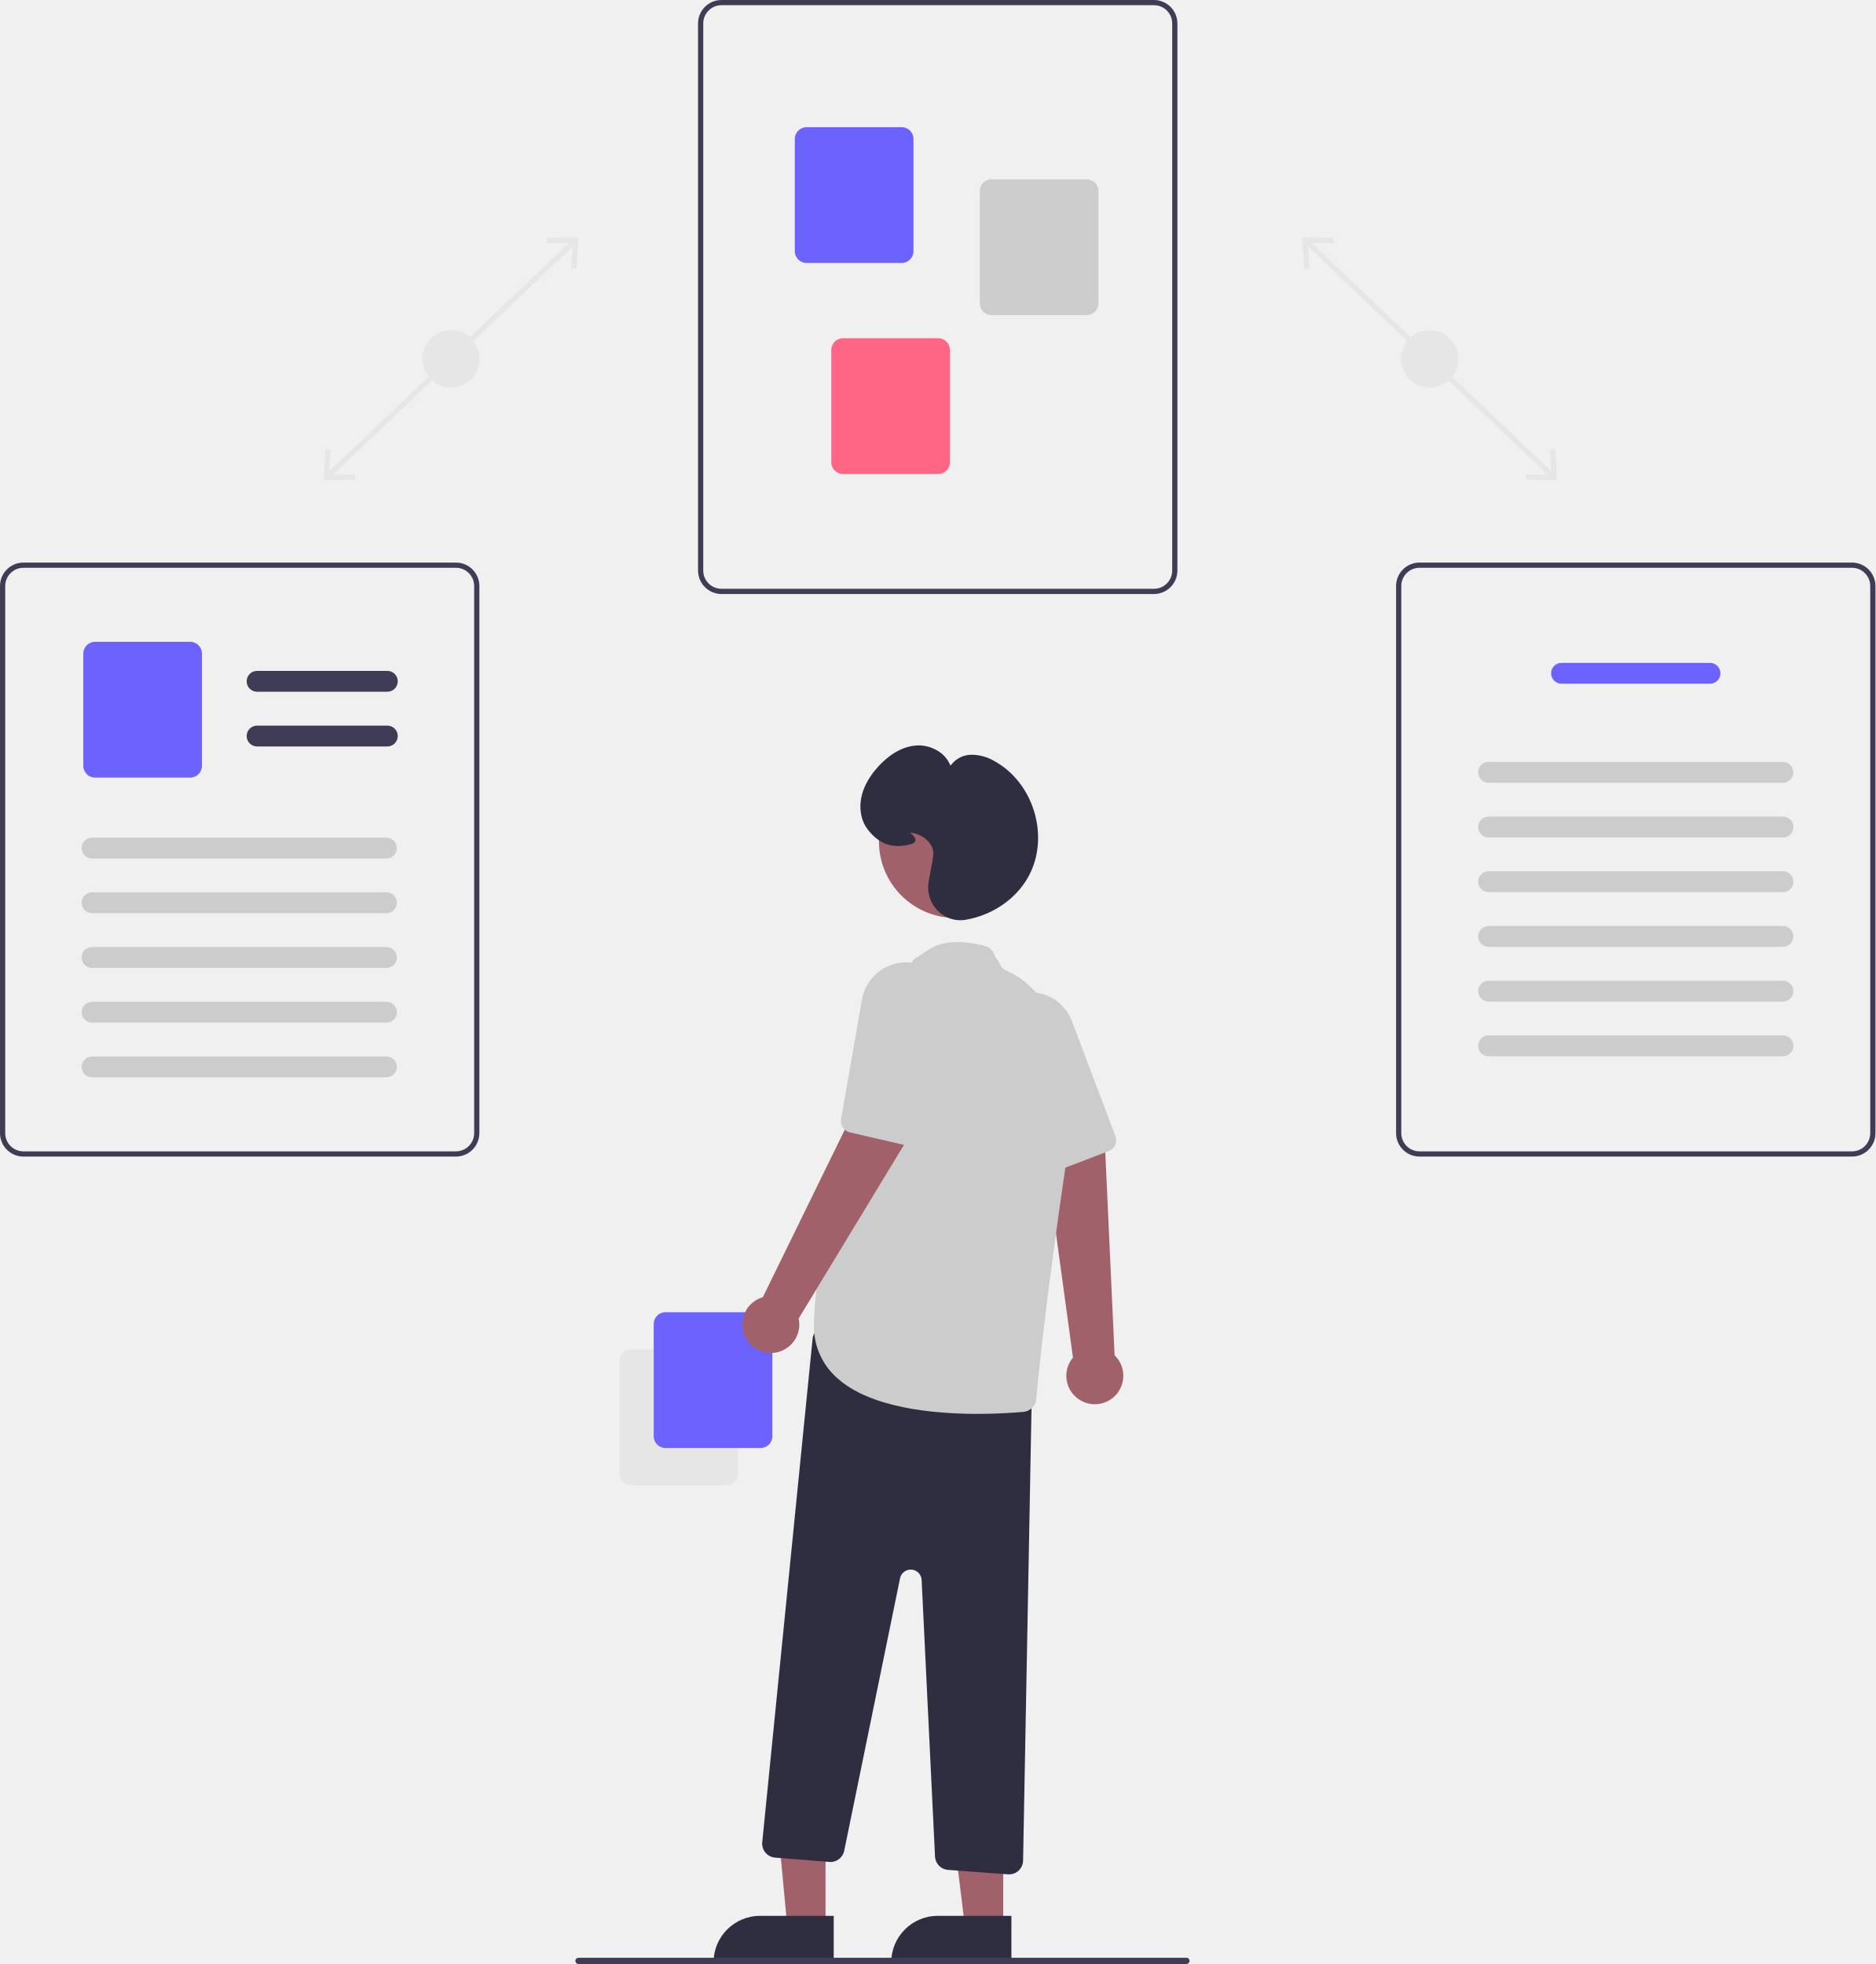
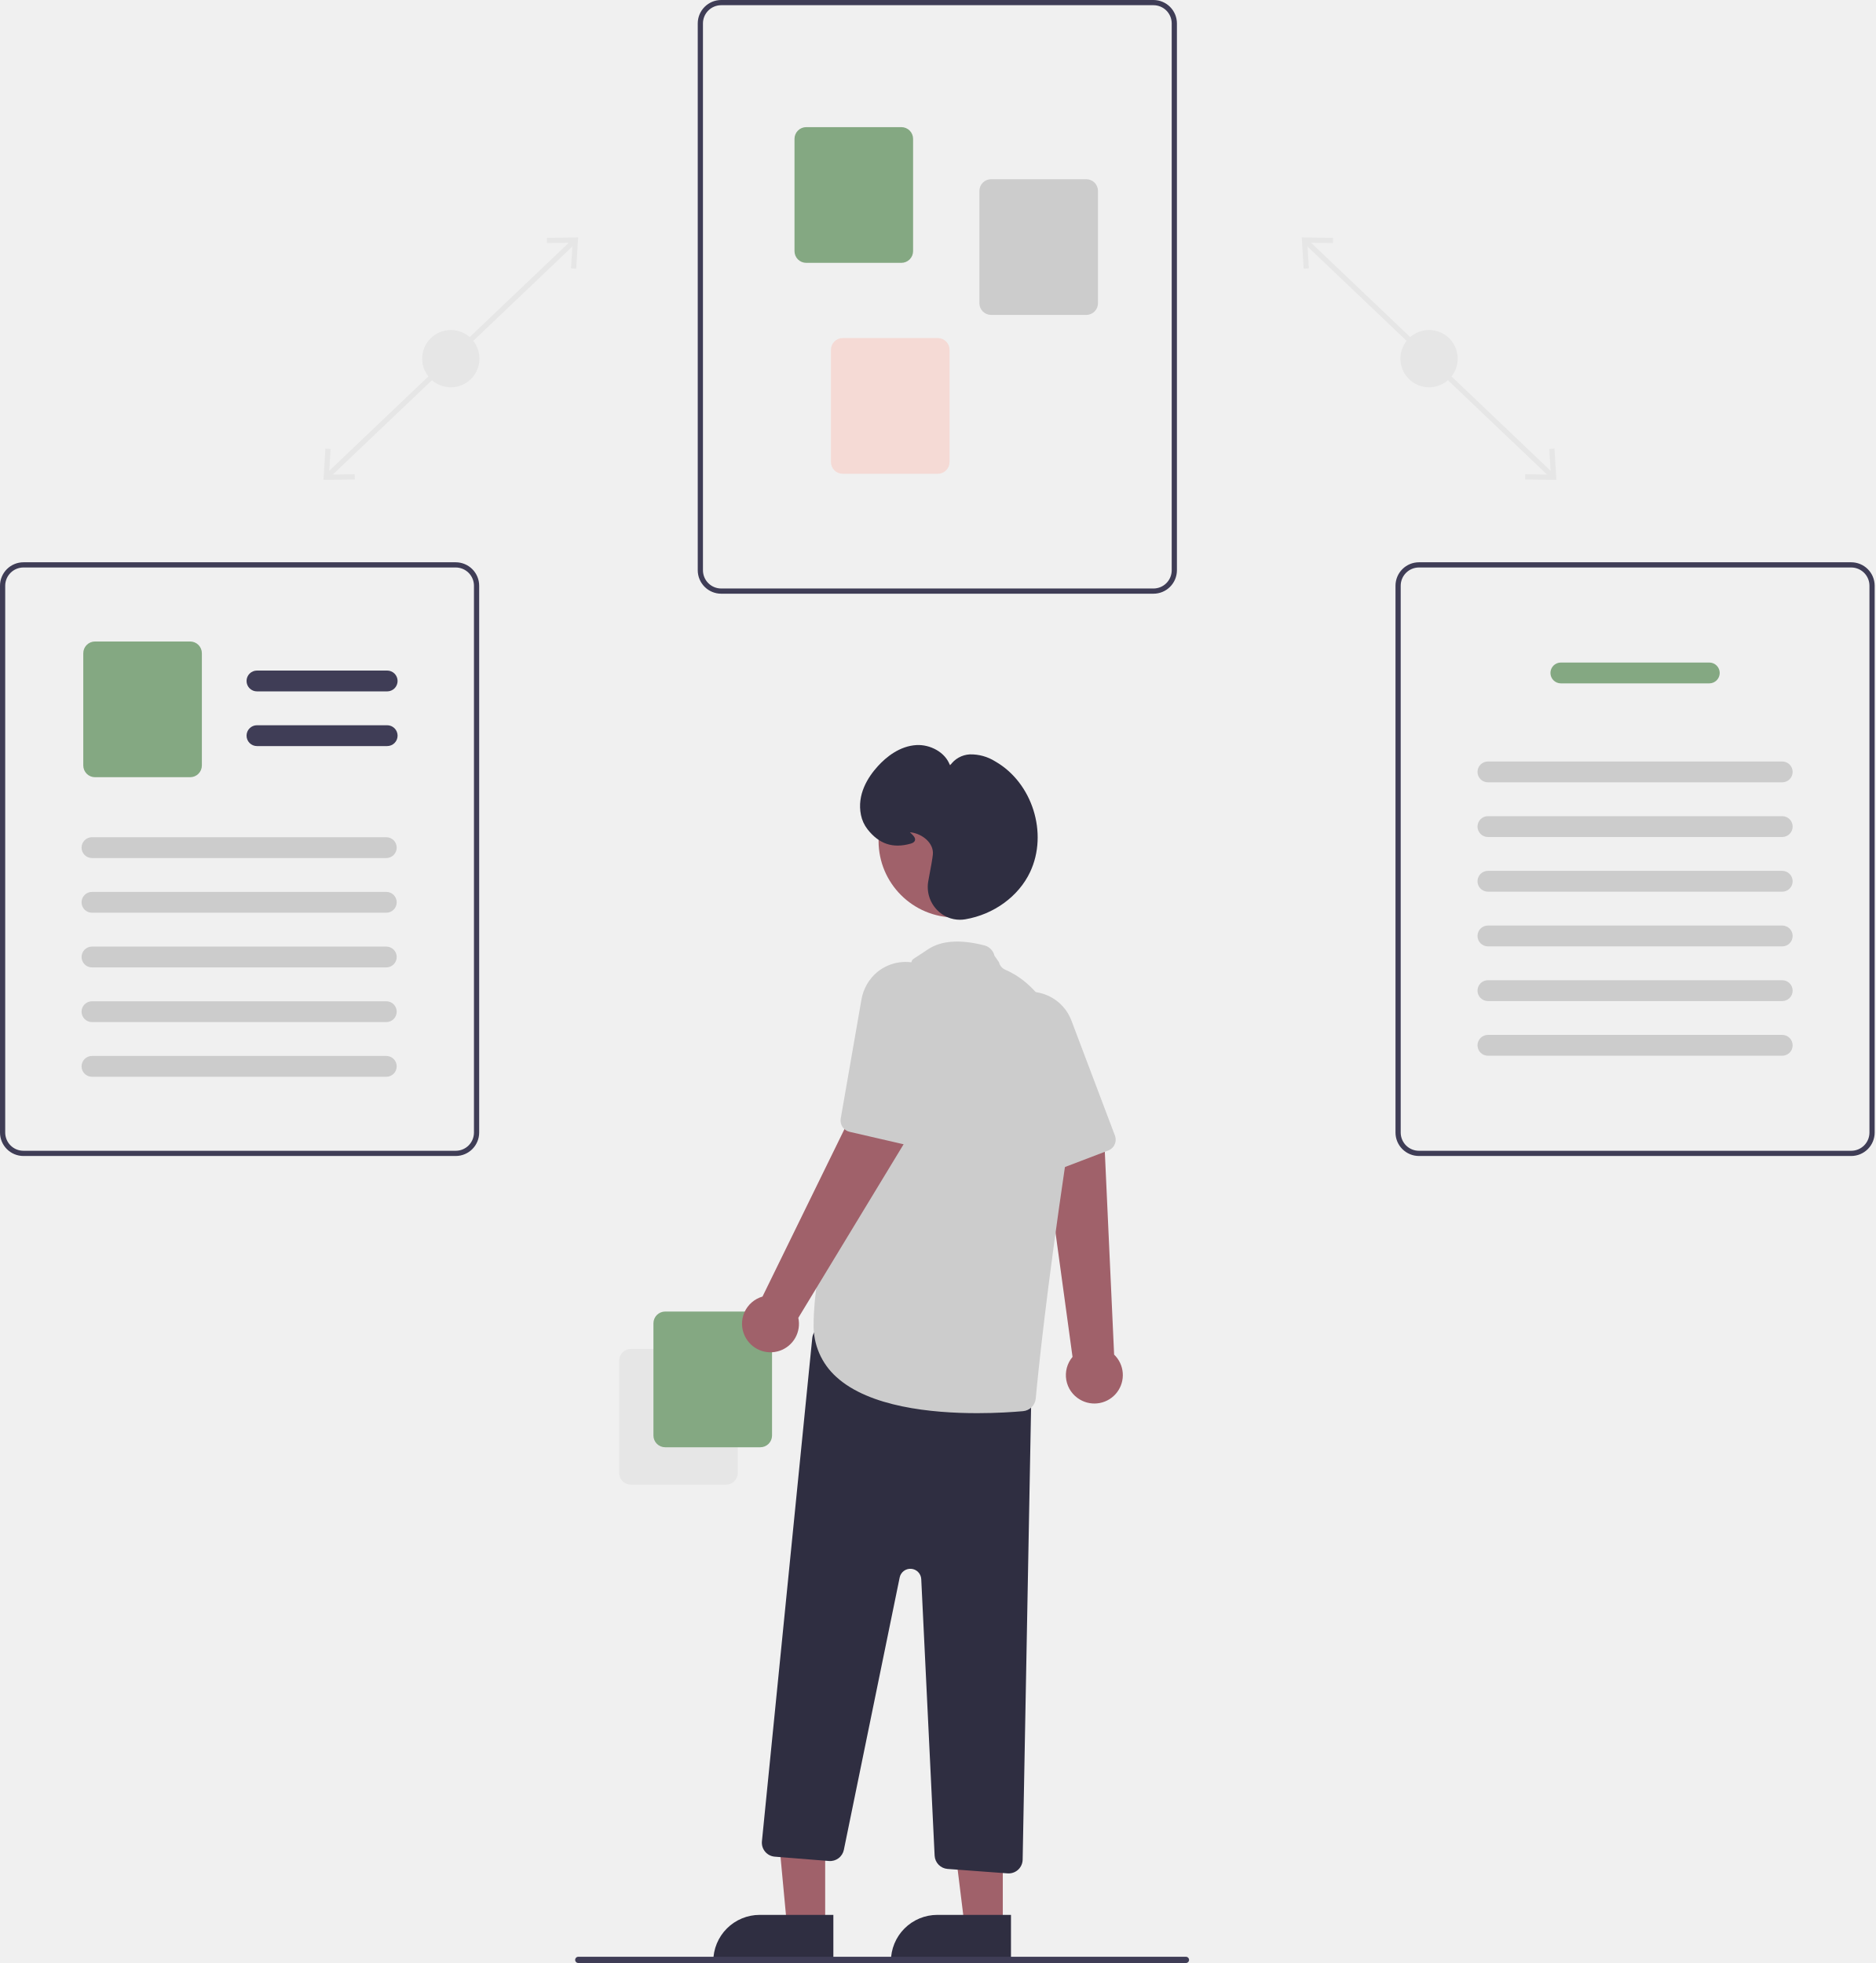
- <svg xmlns="http://www.w3.org/2000/svg" id="ade88119-7f3a-4b65-9776-bb54acb4e160" data-name="Layer 1" width="601.6" height="630" viewBox="0 0 601.6 630">
-   <rect x="756.964" y="195.507" width="1.672" height="109.196" transform="translate(-245.0684 491.4875) rotate(-46.40674)" fill="#e6e6e6" />
-   <polygon points="498.845 143.982 497.175 144.083 497.679 152.309 489.437 152.21 489.419 153.882 499.457 154.001 498.845 143.982" fill="#e6e6e6" />
-   <polygon points="427.781 76.326 427.763 77.998 419.522 77.899 420.026 86.125 418.355 86.226 417.745 76.206 427.781 76.326" fill="#e6e6e6" />
-   <circle cx="458.6" cy="115.105" r="9.193" fill="#e6e6e6" />
-   <rect x="389.274" y="249.269" width="109.196" height="1.672" transform="translate(-349.2594 240.0306) rotate(-43.59326)" fill="#e6e6e6" />
-   <polygon points="103.815 154.001 113.853 153.882 113.834 152.21 105.593 152.309 106.097 144.083 104.427 143.982 103.815 154.001" fill="#e6e6e6" />
-   <polygon points="185.527 76.206 184.916 86.226 183.246 86.125 183.749 77.899 175.508 77.998 175.49 76.326 185.527 76.206" fill="#e6e6e6" />
-   <circle cx="144.672" cy="115.105" r="9.193" fill="#e6e6e6" />
-   <path d="M669.364,325.543H530.636a7.53,7.53,0,0,1-7.521-7.521v-175.5A7.53,7.53,0,0,1,530.636,135H669.364a7.53,7.53,0,0,1,7.521,7.521v175.5A7.53,7.53,0,0,1,669.364,325.543ZM530.636,136.671a5.857,5.857,0,0,0-5.85,5.85v175.5a5.857,5.857,0,0,0,5.85,5.85H669.364a5.857,5.857,0,0,0,5.85-5.85v-175.5a5.857,5.857,0,0,0-5.85-5.85Z" transform="translate(-299.2 -135)" fill="#3f3d56" />
-   <path d="M588.46,219.358h-30.537a3.765,3.765,0,0,1-3.761-3.761V179.562a3.765,3.765,0,0,1,3.761-3.761h30.537a3.765,3.765,0,0,1,3.761,3.761v36.036A3.765,3.765,0,0,1,588.46,219.358Z" transform="translate(-299.2 -135)" fill="#6c63ff" />
-   <path d="M647.796,236.073h-30.537a3.765,3.765,0,0,1-3.761-3.761V196.276a3.765,3.765,0,0,1,3.761-3.761h30.537a3.765,3.765,0,0,1,3.761,3.761V232.312A3.765,3.765,0,0,1,647.796,236.073Z" transform="translate(-299.2 -135)" fill="#ccc" />
-   <path d="M600.16,287.051h-30.537a3.765,3.765,0,0,1-3.761-3.761V247.255a3.765,3.765,0,0,1,3.761-3.761h30.537a3.765,3.765,0,0,1,3.761,3.761v36.036A3.765,3.765,0,0,1,600.16,287.051Z" transform="translate(-299.2 -135)" fill="#ff6584" />
-   <path d="M893.279,506H754.55a7.53,7.53,0,0,1-7.521-7.521v-175.5a7.53,7.53,0,0,1,7.521-7.521H893.279A7.53,7.53,0,0,1,900.8,322.979v175.5A7.53,7.53,0,0,1,893.279,506ZM754.55,317.129a5.857,5.857,0,0,0-5.85,5.85v175.5a5.857,5.857,0,0,0,5.85,5.85H893.279a5.857,5.857,0,0,0,5.85-5.85v-175.5a5.857,5.857,0,0,0-5.85-5.85Z" transform="translate(-299.2 -135)" fill="#3f3d56" />
-   <path d="M847.732,354.318H800.096a3.343,3.343,0,0,1,0-6.686h47.636a3.343,3.343,0,0,1,0,6.686Z" transform="translate(-299.2 -135)" fill="#6c63ff" />
-   <path d="M871.132,386.075H776.696a3.343,3.343,0,1,1,0-6.686h94.436a3.343,3.343,0,1,1,0,6.686Z" transform="translate(-299.2 -135)" fill="#ccc" />
-   <path d="M871.132,403.625H776.696a3.343,3.343,0,1,1,0-6.686h94.436a3.343,3.343,0,1,1,0,6.686Z" transform="translate(-299.2 -135)" fill="#ccc" />
-   <path d="M871.132,421.175H776.696a3.343,3.343,0,1,1,0-6.686h94.436a3.343,3.343,0,1,1,0,6.686Z" transform="translate(-299.2 -135)" fill="#ccc" />
-   <path d="M871.132,438.725H776.696a3.343,3.343,0,1,1,0-6.686h94.436a3.343,3.343,0,1,1,0,6.686Z" transform="translate(-299.2 -135)" fill="#ccc" />
-   <path d="M871.132,456.275H776.696a3.343,3.343,0,1,1,0-6.686h94.436a3.343,3.343,0,1,1,0,6.686Z" transform="translate(-299.2 -135)" fill="#ccc" />
-   <path d="M871.132,473.825H776.696a3.343,3.343,0,1,1,0-6.686h94.436a3.343,3.343,0,1,1,0,6.686Z" transform="translate(-299.2 -135)" fill="#ccc" />
-   <path d="M445.45,506H306.721A7.53,7.53,0,0,1,299.2,498.479v-175.5a7.53,7.53,0,0,1,7.521-7.521H445.45a7.53,7.53,0,0,1,7.521,7.521v175.5A7.53,7.53,0,0,1,445.45,506ZM306.721,317.129a5.857,5.857,0,0,0-5.85,5.85v175.5a5.857,5.857,0,0,0,5.85,5.85H445.45a5.857,5.857,0,0,0,5.85-5.85v-175.5a5.857,5.857,0,0,0-5.85-5.85Z" transform="translate(-299.2 -135)" fill="#3f3d56" />
-   <path d="M423.448,356.893H381.663a3.343,3.343,0,0,1,0-6.686h41.786a3.343,3.343,0,1,1,0,6.686Z" transform="translate(-299.2 -135)" fill="#3f3d56" />
-   <path d="M423.448,374.443H381.663a3.343,3.343,0,0,1,0-6.686h41.786a3.343,3.343,0,1,1,0,6.686Z" transform="translate(-299.2 -135)" fill="#3f3d56" />
-   <path d="M360.222,384.436h-30.537a3.765,3.765,0,0,1-3.761-3.761V344.639a3.765,3.765,0,0,1,3.761-3.761h30.537a3.765,3.765,0,0,1,3.761,3.761v36.036A3.765,3.765,0,0,1,360.222,384.436Z" transform="translate(-299.2 -135)" fill="#6c63ff" />
-   <path d="M423.159,410.378H328.723a3.343,3.343,0,1,1,0-6.686H423.159a3.343,3.343,0,1,1,0,6.686Z" transform="translate(-299.2 -135)" fill="#ccc" />
-   <path d="M423.159,427.928H328.723a3.343,3.343,0,1,1,0-6.686H423.159a3.343,3.343,0,1,1,0,6.686Z" transform="translate(-299.2 -135)" fill="#ccc" />
-   <path d="M423.159,445.478H328.723a3.343,3.343,0,1,1,0-6.686H423.159a3.343,3.343,0,1,1,0,6.686Z" transform="translate(-299.2 -135)" fill="#ccc" />
-   <path d="M423.159,463.028H328.723a3.343,3.343,0,1,1,0-6.686H423.159a3.343,3.343,0,1,1,0,6.686Z" transform="translate(-299.2 -135)" fill="#ccc" />
-   <path d="M423.159,480.578H328.723a3.343,3.343,0,1,1,0-6.686H423.159a3.343,3.343,0,1,1,0,6.686Z" transform="translate(-299.2 -135)" fill="#ccc" />
-   <path d="M497.895,607.719V571.683a3.765,3.765,0,0,1,3.761-3.761h30.537a3.765,3.765,0,0,1,3.761,3.761v36.036a3.765,3.765,0,0,1-3.761,3.761h-30.537A3.765,3.765,0,0,1,497.895,607.719Z" transform="translate(-299.2 -135)" fill="#e6e6e6" />
-   <path d="M508.895,595.719V559.683a3.765,3.765,0,0,1,3.761-3.761h30.537a3.765,3.765,0,0,1,3.761,3.761v36.036a3.765,3.765,0,0,1-3.761,3.761h-30.537A3.765,3.765,0,0,1,508.895,595.719Z" transform="translate(-299.2 -135)" fill="#6c63ff" />
-   <path d="M645.784,584.188a9.078,9.078,0,0,1-2.398-13.711l-9.466-69.188,19.718.968,3.096,67.486a9.127,9.127,0,0,1-10.949,14.446Z" transform="translate(-299.2 -135)" fill="#a0616a" />
-   <path d="M656.344,503.179a3.705,3.705,0,0,1-1.505,1.064l-17.72,6.763a3.723,3.723,0,0,1-4.729-1.965l-15.696-35.275a14.74,14.74,0,0,1-.721-10.431,14.337,14.337,0,0,1,10.912-9.782,13.673,13.673,0,0,1,5.89.083,14.28,14.28,0,0,1,10.263,8.921l13.956,36.89A3.73,3.73,0,0,1,656.344,503.179Z" transform="translate(-299.2 -135)" fill="#ccc" />
-   <polygon points="264.807 618.06 252.547 618.06 248.102 570.549 264.809 570.773 264.807 618.06" fill="#a0616a" />
-   <path d="M243.79,614.557h23.644a0,0,0,0,1,0,0v14.887a0,0,0,0,1,0,0H228.903a0,0,0,0,1,0,0v0A14.887,14.887,0,0,1,243.79,614.557Z" fill="#2f2e41" />
-   <polygon points="321.807 618.06 309.547 618.06 303.715 570.772 321.809 570.773 321.807 618.06" fill="#a0616a" />
-   <path d="M300.79,614.557h23.644a0,0,0,0,1,0,0v14.887a0,0,0,0,1,0,0H285.903a0,0,0,0,1,0,0v0A14.887,14.887,0,0,1,300.79,614.557Z" fill="#2f2e41" />
-   <path d="M622.549,736.236l-19.255-1.426a4.506,4.506,0,0,1-4.162-4.271L594.838,641.809a3.5,3.5,0,0,0-6.925-.533L570.002,728.683a4.506,4.506,0,0,1-4.767,3.582l-17.406-1.393a4.5,4.5,0,0,1-4.119-4.933L559.858,564.463a4.5,4.5,0,0,1,5.434-3.949l61.406,13.349a4.511,4.511,0,0,1,3.543,4.481L627.381,731.832a4.502,4.502,0,0,1-4.489,4.416C622.778,736.248,622.664,736.243,622.549,736.236Z" transform="translate(-299.2 -135)" fill="#2f2e41" />
-   <circle cx="306.503" cy="269.888" r="24.561" fill="#a0616a" />
-   <path d="M567.596,576.915a21.962,21.962,0,0,1-7.294-16.866c0-35.301,30.556-114.168,31.514-116.629.093-.593.9-.849,5.129-3.706,4.232-2.859,10.335-3.299,18.139-1.306a4.479,4.479,0,0,1,3.25,3.318l1.452,2.098a3.491,3.491,0,0,0,2.029,2.406c6.293,2.651,26.298,14.878,19.481,60.892-6.332,42.743-8.902,67.881-9.713,76.705a4.491,4.491,0,0,1-4.072,4.065c-3.086.276-8.382.644-14.689.644C598.202,588.536,578.147,586.564,567.596,576.915Z" transform="translate(-299.2 -135)" fill="#ccc" />
-   <path d="M538.247,563.837a9.078,9.078,0,0,1,5.649-12.722L574.589,488.39l15.833,11.791-35.034,57.763a9.127,9.127,0,0,1-17.142,5.894Z" transform="translate(-299.2 -135)" fill="#a0616a" />
-   <path d="M592.156,502.454a3.705,3.705,0,0,1-1.843.045l-18.482-4.258a3.723,3.723,0,0,1-2.832-4.266l6.623-38.038a14.74,14.74,0,0,1,5.214-9.064,14.337,14.337,0,0,1,14.511-2.043,13.673,13.673,0,0,1,4.844,3.351,14.28,14.28,0,0,1,3.551,13.127l-8.967,38.409A3.73,3.73,0,0,1,592.156,502.454Z" transform="translate(-299.2 -135)" fill="#ccc" />
-   <path d="M599.953,427.079a10.584,10.584,0,0,1-2.839-9.387c.856-4.479,1.359-7.41,1.455-8.477h0c.326-3.648-3.361-6.601-7.01-7.07-.141-.018-.26-.031-.359-.039.093.091.193.184.28.267.693.651,1.556,1.462,1.351,2.298-.124.503-.584.861-1.407,1.091-5.706,1.597-10.101.131-13.831-4.616a11.026,11.026,0,0,1-2.105-4.598c-1.336-6.555,2.224-12.143,5.446-15.675,2.657-2.913,6.964-6.449,12.394-6.752,4.223-.236,9.246,2.194,10.749,6.574a8.159,8.159,0,0,1,6.361-3.586,14.662,14.662,0,0,1,8.158,2.269c11.909,6.822,17.027,23.073,11.177,35.488-3.68,7.809-11.654,13.623-20.81,15.172a10.393,10.393,0,0,1-1.735.147A10.115,10.115,0,0,1,599.953,427.079Z" transform="translate(-299.2 -135)" fill="#2f2e41" />
-   <path d="M484.779,765h195a1,1,0,0,0,0-2h-195a1,1,0,1,0,0,2Z" transform="translate(-299.2 -135)" fill="#3f3d56" />
+ <svg xmlns="http://www.w3.org/2000/svg" width="602" height="630" viewBox="0 0 602 630" fill="none">
+   <g clip-path="url(#clip0)">
+     <path d="M419.633 76.852L418.48 78.063L497.566 153.357L498.719 152.147L419.633 76.852Z" fill="#E6E6E6" />
+     <path d="M498.845 143.982L497.175 144.083L497.679 152.309L489.437 152.21L489.419 153.882L499.457 154.001L498.845 143.982Z" fill="#E6E6E6" />
+     <path d="M427.781 76.326L427.763 77.998L419.522 77.899L420.026 86.125L418.355 86.226L417.745 76.206L427.781 76.326Z" fill="#E6E6E6" />
+     <path d="M458.6 124.298C463.677 124.298 467.792 120.182 467.792 115.105C467.792 110.028 463.677 105.912 458.6 105.912C453.523 105.912 449.407 110.028 449.407 115.105C449.407 120.182 453.523 124.298 458.6 124.298Z" fill="#E6E6E6" />
+     <path d="M183.638 76.852L104.553 152.147L105.705 153.357L184.791 78.063L183.638 76.852Z" fill="#E6E6E6" />
+     <path d="M103.815 154.001L113.853 153.882L113.834 152.21L105.593 152.309L106.097 144.083L104.427 143.982L103.815 154.001Z" fill="#E6E6E6" />
+     <path d="M185.527 76.206L184.916 86.226L183.246 86.125L183.749 77.899L175.508 77.998L175.49 76.326L185.527 76.206Z" fill="#E6E6E6" />
+     <path d="M144.672 124.298C149.749 124.298 153.865 120.182 153.865 115.105C153.865 110.028 149.749 105.912 144.672 105.912C139.595 105.912 135.479 110.028 135.479 115.105C135.479 120.182 139.595 124.298 144.672 124.298Z" fill="#E6E6E6" />
+     <path d="M370.164 190.543H231.436C229.442 190.541 227.53 189.747 226.12 188.337C224.71 186.927 223.917 185.016 223.914 183.021V7.521C223.917 5.527 224.71 3.616 226.12 2.205C227.53 0.795 229.442 0.002 231.436 0H370.164C372.158 0.002 374.07 0.795 375.48 2.205C376.89 3.616 377.683 5.527 377.686 7.521V183.021C377.683 185.016 376.89 186.927 375.48 188.337C374.07 189.747 372.158 190.541 370.164 190.543ZM231.436 1.671C229.885 1.673 228.398 2.29 227.301 3.387C226.204 4.483 225.587 5.97 225.586 7.521V183.021C225.587 184.572 226.204 186.059 227.301 187.156C228.398 188.253 229.885 188.87 231.436 188.871H370.164C371.715 188.87 373.202 188.253 374.299 187.156C375.396 186.059 376.013 184.572 376.014 183.021V7.521C376.013 5.97 375.396 4.483 374.299 3.387C373.202 2.29 371.715 1.673 370.164 1.671H231.436Z" fill="#3F3D56" />
+     <path d="M289.26 84.358H258.723C257.726 84.357 256.77 83.961 256.065 83.256C255.36 82.551 254.963 81.595 254.962 80.598V44.562C254.963 43.565 255.36 42.609 256.065 41.904C256.77 41.199 257.726 40.802 258.723 40.801H289.26C290.257 40.802 291.213 41.199 291.918 41.904C292.623 42.609 293.019 43.565 293.021 44.562V80.598C293.019 81.595 292.623 82.551 291.918 83.256C291.213 83.961 290.257 84.357 289.26 84.358Z" fill="#84A882" />
+     <path d="M348.596 101.073H318.059C317.061 101.072 316.106 100.675 315.401 99.97C314.696 99.265 314.299 98.309 314.298 97.312V61.276C314.299 60.279 314.696 59.323 315.401 58.618C316.106 57.913 317.061 57.517 318.059 57.516H348.596C349.593 57.517 350.549 57.913 351.254 58.618C351.959 59.323 352.355 60.279 352.356 61.276V97.312C352.355 98.309 351.959 99.265 351.254 99.97C350.549 100.675 349.593 101.072 348.596 101.073Z" fill="#CCCCCC" />
+     <path d="M300.96 152.051H270.423C269.426 152.05 268.47 151.654 267.765 150.949C267.06 150.244 266.663 149.288 266.662 148.291V112.255C266.663 111.258 267.06 110.302 267.765 109.597C268.47 108.892 269.426 108.495 270.423 108.494H300.96C301.957 108.495 302.913 108.892 303.618 109.597C304.323 110.302 304.719 111.258 304.721 112.255V148.291C304.719 149.288 304.323 150.244 303.618 150.949C302.913 151.654 301.957 152.05 300.96 152.051Z" fill="#F5DAD5" />
+     <path d="M594.079 371H455.35C453.356 370.998 451.444 370.204 450.034 368.794C448.624 367.384 447.831 365.473 447.829 363.478V187.978C447.831 185.984 448.624 184.073 450.034 182.663C451.444 181.252 453.356 180.459 455.35 180.457H594.079C596.073 180.459 597.984 181.252 599.395 182.663C600.805 184.073 601.598 185.984 601.6 187.978V363.478C601.598 365.473 600.805 367.384 599.395 368.794C597.984 370.204 596.073 370.998 594.079 371ZM455.35 182.128C453.799 182.13 452.312 182.747 451.215 183.844C450.119 184.941 449.502 186.427 449.5 187.978V363.478C449.502 365.029 450.119 366.516 451.215 367.613C452.312 368.71 453.799 369.327 455.35 369.328H594.079C595.63 369.327 597.116 368.71 598.213 367.613C599.31 366.516 599.927 365.029 599.929 363.478V187.978C599.927 186.427 599.31 184.941 598.213 183.844C597.116 182.747 595.63 182.13 594.079 182.128H455.35Z" fill="#3F3D56" />
+     <path d="M548.532 219.318H500.896C500.01 219.318 499.16 218.966 498.533 218.339C497.906 217.712 497.554 216.862 497.554 215.975C497.554 215.088 497.906 214.238 498.533 213.611C499.16 212.984 500.01 212.632 500.896 212.632H548.532C549.419 212.632 550.269 212.984 550.896 213.611C551.523 214.238 551.875 215.088 551.875 215.975C551.875 216.862 551.523 217.712 550.896 218.339C550.269 218.966 549.419 219.318 548.532 219.318Z" fill="#84A882" />
+     <path d="M571.932 251.075H477.496C477.057 251.076 476.622 250.99 476.215 250.822C475.809 250.654 475.44 250.408 475.129 250.098C474.818 249.787 474.571 249.419 474.403 249.013C474.234 248.607 474.148 248.172 474.148 247.732C474.148 247.293 474.234 246.857 474.403 246.451C474.571 246.045 474.818 245.677 475.129 245.366C475.44 245.056 475.809 244.81 476.215 244.642C476.622 244.474 477.057 244.388 477.496 244.389H571.932C572.372 244.388 572.807 244.474 573.213 244.642C573.619 244.81 573.989 245.056 574.3 245.366C574.611 245.677 574.857 246.045 575.026 246.451C575.194 246.857 575.281 247.293 575.281 247.732C575.281 248.172 575.194 248.607 575.026 249.013C574.857 249.419 574.611 249.787 574.3 250.098C573.989 250.408 573.619 250.654 573.213 250.822C572.807 250.99 572.372 251.076 571.932 251.075Z" fill="#CCCCCC" />
+     <path d="M571.932 268.625H477.496C477.057 268.626 476.622 268.54 476.215 268.372C475.809 268.204 475.44 267.958 475.129 267.648C474.818 267.337 474.571 266.969 474.403 266.563C474.234 266.157 474.148 265.722 474.148 265.282C474.148 264.843 474.234 264.407 474.403 264.001C474.571 263.596 474.818 263.227 475.129 262.916C475.44 262.606 475.809 262.36 476.215 262.192C476.622 262.024 477.057 261.938 477.496 261.939H571.932C572.372 261.938 572.807 262.024 573.213 262.192C573.619 262.36 573.989 262.606 574.3 262.916C574.611 263.227 574.857 263.596 575.026 264.001C575.194 264.407 575.281 264.843 575.281 265.282C575.281 265.722 575.194 266.157 575.026 266.563C574.857 266.969 574.611 267.337 574.3 267.648C573.989 267.958 573.619 268.204 573.213 268.372C572.807 268.54 572.372 268.626 571.932 268.625Z" fill="#CCCCCC" />
+     <path d="M571.932 286.175H477.496C477.057 286.176 476.622 286.09 476.215 285.922C475.809 285.755 475.44 285.508 475.129 285.198C474.818 284.887 474.571 284.519 474.403 284.113C474.234 283.707 474.148 283.272 474.148 282.832C474.148 282.393 474.234 281.957 474.403 281.552C474.571 281.146 474.818 280.777 475.129 280.466C475.44 280.156 475.809 279.91 476.215 279.742C476.622 279.574 477.057 279.489 477.496 279.489H571.932C572.372 279.489 572.807 279.574 573.213 279.742C573.619 279.91 573.989 280.156 574.3 280.466C574.611 280.777 574.857 281.146 575.026 281.552C575.194 281.957 575.281 282.393 575.281 282.832C575.281 283.272 575.194 283.707 575.026 284.113C574.857 284.519 574.611 284.887 574.3 285.198C573.989 285.508 573.619 285.755 573.213 285.922C572.807 286.09 572.372 286.176 571.932 286.175Z" fill="#CCCCCC" />
+     <path d="M571.932 303.725H477.496C477.057 303.726 476.622 303.64 476.215 303.472C475.809 303.305 475.44 303.058 475.129 302.748C474.818 302.438 474.571 302.069 474.403 301.663C474.234 301.257 474.148 300.822 474.148 300.382C474.148 299.943 474.234 299.508 474.403 299.102C474.571 298.696 474.818 298.327 475.129 298.016C475.44 297.706 475.809 297.46 476.215 297.292C476.622 297.124 477.057 297.039 477.496 297.039H571.932C572.372 297.039 572.807 297.124 573.213 297.292C573.619 297.46 573.989 297.706 574.3 298.016C574.611 298.327 574.857 298.696 575.026 299.102C575.194 299.508 575.281 299.943 575.281 300.382C575.281 300.822 575.194 301.257 575.026 301.663C574.857 302.069 574.611 302.438 574.3 302.748C573.989 303.058 573.619 303.305 573.213 303.472C572.807 303.64 572.372 303.726 571.932 303.725Z" fill="#CCCCCC" />
+     <path d="M571.932 321.275H477.496C477.057 321.276 476.622 321.19 476.215 321.022C475.809 320.855 475.44 320.608 475.129 320.298C474.818 319.988 474.571 319.619 474.403 319.213C474.234 318.807 474.148 318.372 474.148 317.932C474.148 317.493 474.234 317.058 474.403 316.652C474.571 316.246 474.818 315.877 475.129 315.566C475.44 315.256 475.809 315.01 476.215 314.842C476.622 314.675 477.057 314.589 477.496 314.589H571.932C572.372 314.589 572.807 314.675 573.213 314.842C573.619 315.01 573.989 315.256 574.3 315.566C574.611 315.877 574.857 316.246 575.026 316.652C575.194 317.058 575.281 317.493 575.281 317.932C575.281 318.372 575.194 318.807 575.026 319.213C574.857 319.619 574.611 319.988 574.3 320.298C573.989 320.608 573.619 320.855 573.213 321.022C572.807 321.19 572.372 321.276 571.932 321.275Z" fill="#CCCCCC" />
+     <path d="M571.932 338.825H477.496C477.057 338.826 476.622 338.74 476.215 338.572C475.809 338.404 475.44 338.158 475.129 337.848C474.818 337.537 474.571 337.169 474.403 336.763C474.234 336.357 474.148 335.922 474.148 335.482C474.148 335.043 474.234 334.607 474.403 334.201C474.571 333.795 474.818 333.427 475.129 333.116C475.44 332.806 475.809 332.56 476.215 332.392C476.622 332.224 477.057 332.138 477.496 332.139H571.932C572.372 332.138 572.807 332.224 573.213 332.392C573.619 332.56 573.989 332.806 574.3 333.116C574.611 333.427 574.857 333.795 575.026 334.201C575.194 334.607 575.281 335.043 575.281 335.482C575.281 335.922 575.194 336.357 575.026 336.763C574.857 337.169 574.611 337.537 574.3 337.848C573.989 338.158 573.619 338.404 573.213 338.572C572.807 338.74 572.372 338.826 571.932 338.825Z" fill="#CCCCCC" />
+     <path d="M146.25 371H7.521C5.527 370.998 3.616 370.204 2.205 368.794C0.795 367.384 0.002 365.473 0 363.478V187.978C0.002 185.984 0.795 184.073 2.205 182.663C3.616 181.252 5.527 180.459 7.521 180.457H146.25C148.244 180.459 150.156 181.252 151.566 182.663C152.976 184.073 153.769 185.984 153.771 187.978V363.478C153.769 365.473 152.976 367.384 151.566 368.794C150.156 370.204 148.244 370.998 146.25 371ZM7.521 182.128C5.97 182.13 4.483 182.747 3.387 183.844C2.29 184.941 1.673 186.427 1.671 187.978V363.478C1.673 365.029 2.29 366.516 3.387 367.613C4.483 368.71 5.97 369.327 7.521 369.328H146.25C147.801 369.327 149.288 368.71 150.385 367.613C151.481 366.516 152.098 365.029 152.1 363.478V187.978C152.098 186.427 151.481 184.941 150.385 183.844C149.288 182.747 147.801 182.13 146.25 182.128H7.521Z" fill="#3F3D56" />
+     <path d="M124.248 221.893H82.463C81.576 221.893 80.726 221.541 80.099 220.914C79.472 220.287 79.12 219.436 79.12 218.55C79.12 217.663 79.472 216.813 80.099 216.186C80.726 215.559 81.576 215.207 82.463 215.207H124.248C125.135 215.207 125.985 215.559 126.612 216.186C127.239 216.813 127.591 217.663 127.591 218.55C127.591 219.436 127.239 220.287 126.612 220.914C125.985 221.541 125.135 221.893 124.248 221.893Z" fill="#3F3D56" />
+     <path d="M124.248 239.443H82.463C81.576 239.443 80.726 239.091 80.099 238.464C79.472 237.837 79.12 236.987 79.12 236.1C79.12 235.213 79.472 234.363 80.099 233.736C80.726 233.109 81.576 232.757 82.463 232.757H124.248C125.135 232.757 125.985 233.109 126.612 233.736C127.239 234.363 127.591 235.213 127.591 236.1C127.591 236.987 127.239 237.837 126.612 238.464C125.985 239.091 125.135 239.443 124.248 239.443Z" fill="#3F3D56" />
+     <path d="M61.022 249.436H30.485C29.488 249.435 28.532 249.038 27.827 248.333C27.122 247.628 26.726 246.672 26.724 245.675V209.639C26.726 208.642 27.122 207.686 27.827 206.981C28.532 206.276 29.488 205.88 30.485 205.879H61.022C62.019 205.88 62.975 206.276 63.68 206.981C64.385 207.686 64.782 208.642 64.783 209.639V245.675C64.782 246.672 64.385 247.628 63.68 248.333C62.975 249.038 62.019 249.435 61.022 249.436Z" fill="#84A882" />
+     <path d="M123.959 275.379H29.523C29.084 275.379 28.648 275.293 28.242 275.126C27.836 274.958 27.467 274.712 27.156 274.402C26.845 274.091 26.598 273.722 26.429 273.316C26.261 272.91 26.174 272.475 26.174 272.036C26.174 271.596 26.261 271.161 26.429 270.755C26.598 270.349 26.845 269.98 27.156 269.67C27.467 269.359 27.836 269.113 28.242 268.946C28.648 268.778 29.084 268.692 29.523 268.693H123.959C124.398 268.692 124.834 268.778 125.24 268.946C125.646 269.113 126.015 269.359 126.326 269.67C126.637 269.98 126.884 270.349 127.052 270.755C127.221 271.161 127.307 271.596 127.307 272.036C127.307 272.475 127.221 272.91 127.052 273.316C126.884 273.722 126.637 274.091 126.326 274.402C126.015 274.712 125.646 274.958 125.24 275.126C124.834 275.293 124.398 275.379 123.959 275.379Z" fill="#CCCCCC" />
+     <path d="M123.959 292.928H29.523C29.084 292.929 28.648 292.843 28.242 292.676C27.836 292.508 27.467 292.262 27.156 291.951C26.845 291.641 26.598 291.272 26.429 290.866C26.261 290.46 26.174 290.025 26.174 289.586C26.174 289.146 26.261 288.711 26.429 288.305C26.598 287.899 26.845 287.53 27.156 287.22C27.467 286.909 27.836 286.663 28.242 286.495C28.648 286.328 29.084 286.242 29.523 286.243H123.959C124.398 286.242 124.834 286.328 125.24 286.495C125.646 286.663 126.015 286.909 126.326 287.22C126.637 287.53 126.884 287.899 127.052 288.305C127.221 288.711 127.307 289.146 127.307 289.586C127.307 290.025 127.221 290.46 127.052 290.866C126.884 291.272 126.637 291.641 126.326 291.951C126.015 292.262 125.646 292.508 125.24 292.676C124.834 292.843 124.398 292.929 123.959 292.928Z" fill="#CCCCCC" />
+     <path d="M123.959 310.478H29.523C29.084 310.479 28.648 310.393 28.242 310.226C27.836 310.058 27.467 309.812 27.156 309.501C26.845 309.191 26.598 308.822 26.429 308.416C26.261 308.01 26.174 307.575 26.174 307.136C26.174 306.696 26.261 306.261 26.429 305.855C26.598 305.449 26.845 305.08 27.156 304.77C27.467 304.459 27.836 304.213 28.242 304.046C28.648 303.878 29.084 303.792 29.523 303.793H123.959C124.398 303.792 124.834 303.878 125.24 304.046C125.646 304.213 126.015 304.459 126.326 304.77C126.637 305.08 126.884 305.449 127.052 305.855C127.221 306.261 127.307 306.696 127.307 307.136C127.307 307.575 127.221 308.01 127.052 308.416C126.884 308.822 126.637 309.191 126.326 309.501C126.015 309.812 125.646 310.058 125.24 310.226C124.834 310.393 124.398 310.479 123.959 310.478Z" fill="#CCCCCC" />
+     <path d="M123.959 328.028H29.523C29.084 328.029 28.648 327.943 28.242 327.776C27.836 327.608 27.467 327.362 27.156 327.051C26.845 326.741 26.598 326.372 26.429 325.966C26.261 325.56 26.174 325.125 26.174 324.686C26.174 324.246 26.261 323.811 26.429 323.405C26.598 322.999 26.845 322.63 27.156 322.32C27.467 322.009 27.836 321.763 28.242 321.596C28.648 321.428 29.084 321.342 29.523 321.343H123.959C124.398 321.342 124.834 321.428 125.24 321.596C125.646 321.763 126.015 322.009 126.326 322.32C126.637 322.63 126.884 322.999 127.052 323.405C127.221 323.811 127.307 324.246 127.307 324.686C127.307 325.125 127.221 325.56 127.052 325.966C126.884 326.372 126.637 326.741 126.326 327.051C126.015 327.362 125.646 327.608 125.24 327.776C124.834 327.943 124.398 328.029 123.959 328.028Z" fill="#CCCCCC" />
+     <path d="M123.959 345.579H29.523C29.084 345.579 28.648 345.493 28.242 345.326C27.836 345.158 27.467 344.912 27.156 344.602C26.845 344.291 26.598 343.922 26.429 343.516C26.261 343.11 26.174 342.675 26.174 342.236C26.174 341.796 26.261 341.361 26.429 340.955C26.598 340.549 26.845 340.18 27.156 339.87C27.467 339.559 27.836 339.313 28.242 339.146C28.648 338.978 29.084 338.892 29.523 338.893H123.959C124.398 338.892 124.834 338.978 125.24 339.146C125.646 339.313 126.015 339.559 126.326 339.87C126.637 340.18 126.884 340.549 127.052 340.955C127.221 341.361 127.307 341.796 127.307 342.236C127.307 342.675 127.221 343.11 127.052 343.516C126.884 343.922 126.637 344.291 126.326 344.602C126.015 344.912 125.646 345.158 125.24 345.326C124.834 345.493 124.398 345.579 123.959 345.579Z" fill="#CCCCCC" />
+     <path d="M198.695 472.719V436.683C198.696 435.686 199.093 434.73 199.798 434.025C200.503 433.32 201.459 432.923 202.456 432.922H232.993C233.99 432.923 234.946 433.32 235.651 434.025C236.356 434.73 236.753 435.686 236.754 436.683V472.719C236.753 473.716 236.356 474.672 235.651 475.377C234.946 476.082 233.99 476.478 232.993 476.479H202.456C201.459 476.478 200.503 476.082 199.798 475.377C199.093 474.672 198.696 473.716 198.695 472.719Z" fill="#E6E6E6" />
+     <path d="M209.695 460.719V424.683C209.696 423.686 210.093 422.73 210.798 422.025C211.503 421.32 212.459 420.923 213.456 420.922H243.993C244.99 420.923 245.946 421.32 246.651 422.025C247.356 422.73 247.753 423.686 247.754 424.683V460.719C247.753 461.716 247.356 462.672 246.651 463.377C245.946 464.082 244.99 464.478 243.993 464.479H213.456C212.459 464.478 211.503 464.082 210.798 463.377C210.093 462.672 209.696 461.716 209.695 460.719Z" fill="#84A882" />
+     <path d="M346.584 449.188C345.435 448.524 344.446 447.617 343.685 446.529C342.925 445.441 342.413 444.2 342.184 442.893C341.955 441.585 342.016 440.244 342.362 438.963C342.708 437.681 343.331 436.492 344.186 435.477L334.72 366.289L354.438 367.257L357.534 434.742C359.143 436.293 360.128 438.379 360.301 440.607C360.475 442.834 359.825 445.048 358.476 446.829C357.126 448.61 355.17 449.833 352.978 450.268C350.787 450.703 348.512 450.319 346.584 449.188V449.188Z" fill="#A0616A" />
+     <path d="M357.144 368.179C356.74 368.655 356.222 369.021 355.639 369.243L337.919 376.006C337.029 376.346 336.043 376.331 335.163 375.966C334.284 375.601 333.578 374.912 333.19 374.041L317.494 338.766C315.987 335.494 315.73 331.783 316.773 328.335C317.544 325.874 318.964 323.666 320.884 321.944C322.805 320.223 325.154 319.051 327.684 318.553C329.631 318.152 331.641 318.181 333.574 318.636C335.892 319.152 338.044 320.239 339.836 321.796C341.628 323.354 343.003 325.334 343.838 327.557L357.794 364.447C358.028 365.071 358.092 365.745 357.978 366.402C357.863 367.058 357.576 367.671 357.144 368.179Z" fill="#CCCCCC" />
+     <path d="M264.807 618.06H252.547L248.102 570.549L264.809 570.773L264.807 618.06Z" fill="#A0616A" />
+     <path d="M243.79 614.557H267.434V629.444H228.903C228.903 627.489 229.288 625.553 230.037 623.747C230.785 621.94 231.881 620.299 233.264 618.917C234.646 617.535 236.287 616.438 238.093 615.69C239.899 614.942 241.835 614.557 243.79 614.557Z" fill="#2F2E41" />
+     <path d="M321.807 618.06H309.547L303.715 570.772L321.809 570.773L321.807 618.06Z" fill="#A0616A" />
+     <path d="M300.79 614.557H324.434V629.444H285.903C285.903 627.489 286.288 625.553 287.037 623.747C287.785 621.94 288.881 620.299 290.264 618.917C291.646 617.535 293.287 616.438 295.093 615.69C296.899 614.942 298.835 614.557 300.79 614.557Z" fill="#2F2E41" />
+     <path d="M323.349 601.236L304.094 599.81C302.999 599.728 301.972 599.248 301.205 598.462C300.439 597.675 299.986 596.636 299.931 595.539L295.638 506.809C295.597 505.957 295.246 505.15 294.652 504.539C294.058 503.927 293.261 503.554 292.411 503.489C291.561 503.423 290.716 503.67 290.035 504.183C289.354 504.696 288.884 505.44 288.713 506.276L270.802 593.683C270.58 594.758 269.974 595.716 269.096 596.375C268.218 597.035 267.13 597.351 266.035 597.265L248.629 595.872C248.033 595.825 247.452 595.658 246.92 595.384C246.389 595.109 245.917 594.73 245.534 594.271C245.15 593.812 244.862 593.281 244.686 592.708C244.511 592.136 244.451 591.535 244.51 590.94L260.658 429.463C260.721 428.832 260.917 428.221 261.233 427.671C261.548 427.121 261.977 426.644 262.49 426.271C263.003 425.898 263.589 425.638 264.21 425.507C264.831 425.377 265.472 425.379 266.092 425.514L327.498 438.863C328.515 439.086 329.423 439.654 330.069 440.471C330.715 441.288 331.058 442.303 331.041 443.344L328.181 596.832C328.158 598.009 327.676 599.13 326.837 599.956C325.998 600.781 324.869 601.245 323.692 601.248C323.578 601.248 323.464 601.243 323.349 601.236Z" fill="#2F2E41" />
+     <path d="M306.503 294.449C320.068 294.449 331.064 283.452 331.064 269.888C331.064 256.323 320.068 245.327 306.503 245.327C292.939 245.327 281.942 256.323 281.942 269.888C281.942 283.452 292.939 294.449 306.503 294.449Z" fill="#A0616A" />
+     <path d="M268.396 441.915C266.034 439.797 264.159 437.193 262.9 434.282C261.641 431.37 261.027 428.22 261.102 425.049C261.102 389.748 291.657 310.881 292.615 308.42C292.709 307.827 293.515 307.571 297.745 304.714C301.977 301.855 308.08 301.415 315.884 303.408C316.678 303.611 317.4 304.028 317.973 304.613C318.546 305.198 318.948 305.929 319.134 306.727L320.586 308.824C320.712 309.356 320.962 309.851 321.314 310.269C321.666 310.687 322.112 311.016 322.615 311.231C328.908 313.882 348.913 326.109 342.096 372.122C335.764 414.865 333.195 440.003 332.384 448.827C332.288 449.874 331.829 450.855 331.085 451.598C330.341 452.34 329.359 452.799 328.312 452.893C325.227 453.169 319.93 453.536 313.623 453.536C299.002 453.536 278.947 451.564 268.396 441.915Z" fill="#CCCCCC" />
+     <path d="M239.047 428.837C238.463 427.646 238.147 426.341 238.122 425.014C238.097 423.687 238.363 422.371 238.902 421.158C239.44 419.945 240.238 418.865 241.239 417.994C242.241 417.122 243.421 416.481 244.696 416.116L275.389 353.39L291.223 365.181L256.189 422.943C256.661 425.127 256.316 427.408 255.219 429.355C254.122 431.301 252.349 432.778 250.236 433.504C248.123 434.231 245.817 434.157 243.755 433.297C241.693 432.437 240.018 430.85 239.047 428.837L239.047 428.837Z" fill="#A0616A" />
+     <path d="M292.956 367.454C292.356 367.624 291.722 367.64 291.113 367.499L272.631 363.241C271.703 363.027 270.892 362.466 270.365 361.672C269.838 360.879 269.636 359.913 269.799 358.975L276.422 320.937C276.994 317.38 278.848 314.156 281.635 311.873C283.647 310.259 286.057 309.217 288.611 308.858C291.164 308.498 293.768 308.835 296.147 309.831C297.986 310.583 299.639 311.726 300.991 313.182C302.628 314.902 303.81 317.004 304.43 319.296C305.05 321.588 305.088 323.998 304.542 326.309L295.575 364.717C295.422 365.366 295.099 365.962 294.639 366.443C294.178 366.924 293.597 367.273 292.956 367.454Z" fill="#CCCCCC" />
+     <path d="M300.753 292.079C299.558 290.859 298.675 289.369 298.181 287.734C297.686 286.1 297.595 284.37 297.914 282.692C298.77 278.213 299.273 275.282 299.368 274.216C299.695 270.568 296.007 267.615 292.358 267.145C292.217 267.127 292.099 267.114 292 267.107C292.093 267.198 292.193 267.291 292.28 267.374C292.973 268.024 293.836 268.835 293.631 269.671C293.507 270.175 293.047 270.532 292.224 270.762C286.518 272.359 282.123 270.893 278.394 266.146C277.345 264.797 276.624 263.223 276.288 261.548C274.952 254.993 278.512 249.405 281.734 245.872C284.391 242.959 288.698 239.423 294.128 239.12C298.352 238.884 303.374 241.315 304.877 245.694C305.586 244.644 306.53 243.772 307.634 243.15C308.738 242.528 309.973 242.171 311.239 242.108C314.122 242.046 316.96 242.835 319.397 244.377C331.306 251.199 336.424 267.45 330.574 279.865C326.893 287.674 318.919 293.488 309.764 295.037C309.191 295.134 308.61 295.184 308.029 295.184C306.67 295.182 305.325 294.906 304.075 294.372C302.825 293.839 301.695 293.059 300.753 292.079Z" fill="#2F2E41" />
+     <path d="M185.579 630H380.579C380.844 630 381.098 629.895 381.286 629.707C381.473 629.52 381.579 629.265 381.579 629C381.579 628.735 381.473 628.48 381.286 628.293C381.098 628.105 380.844 628 380.579 628H185.579C185.314 628 185.059 628.105 184.872 628.293C184.684 628.48 184.579 628.735 184.579 629C184.579 629.265 184.684 629.52 184.872 629.707C185.059 629.895 185.314 630 185.579 630Z" fill="#3F3D56" />
+   </g>
+   <defs>
+     <clipPath id="clip0">
+       <rect width="601.6" height="630" fill="white" />
+     </clipPath>
+   </defs>
</svg>
